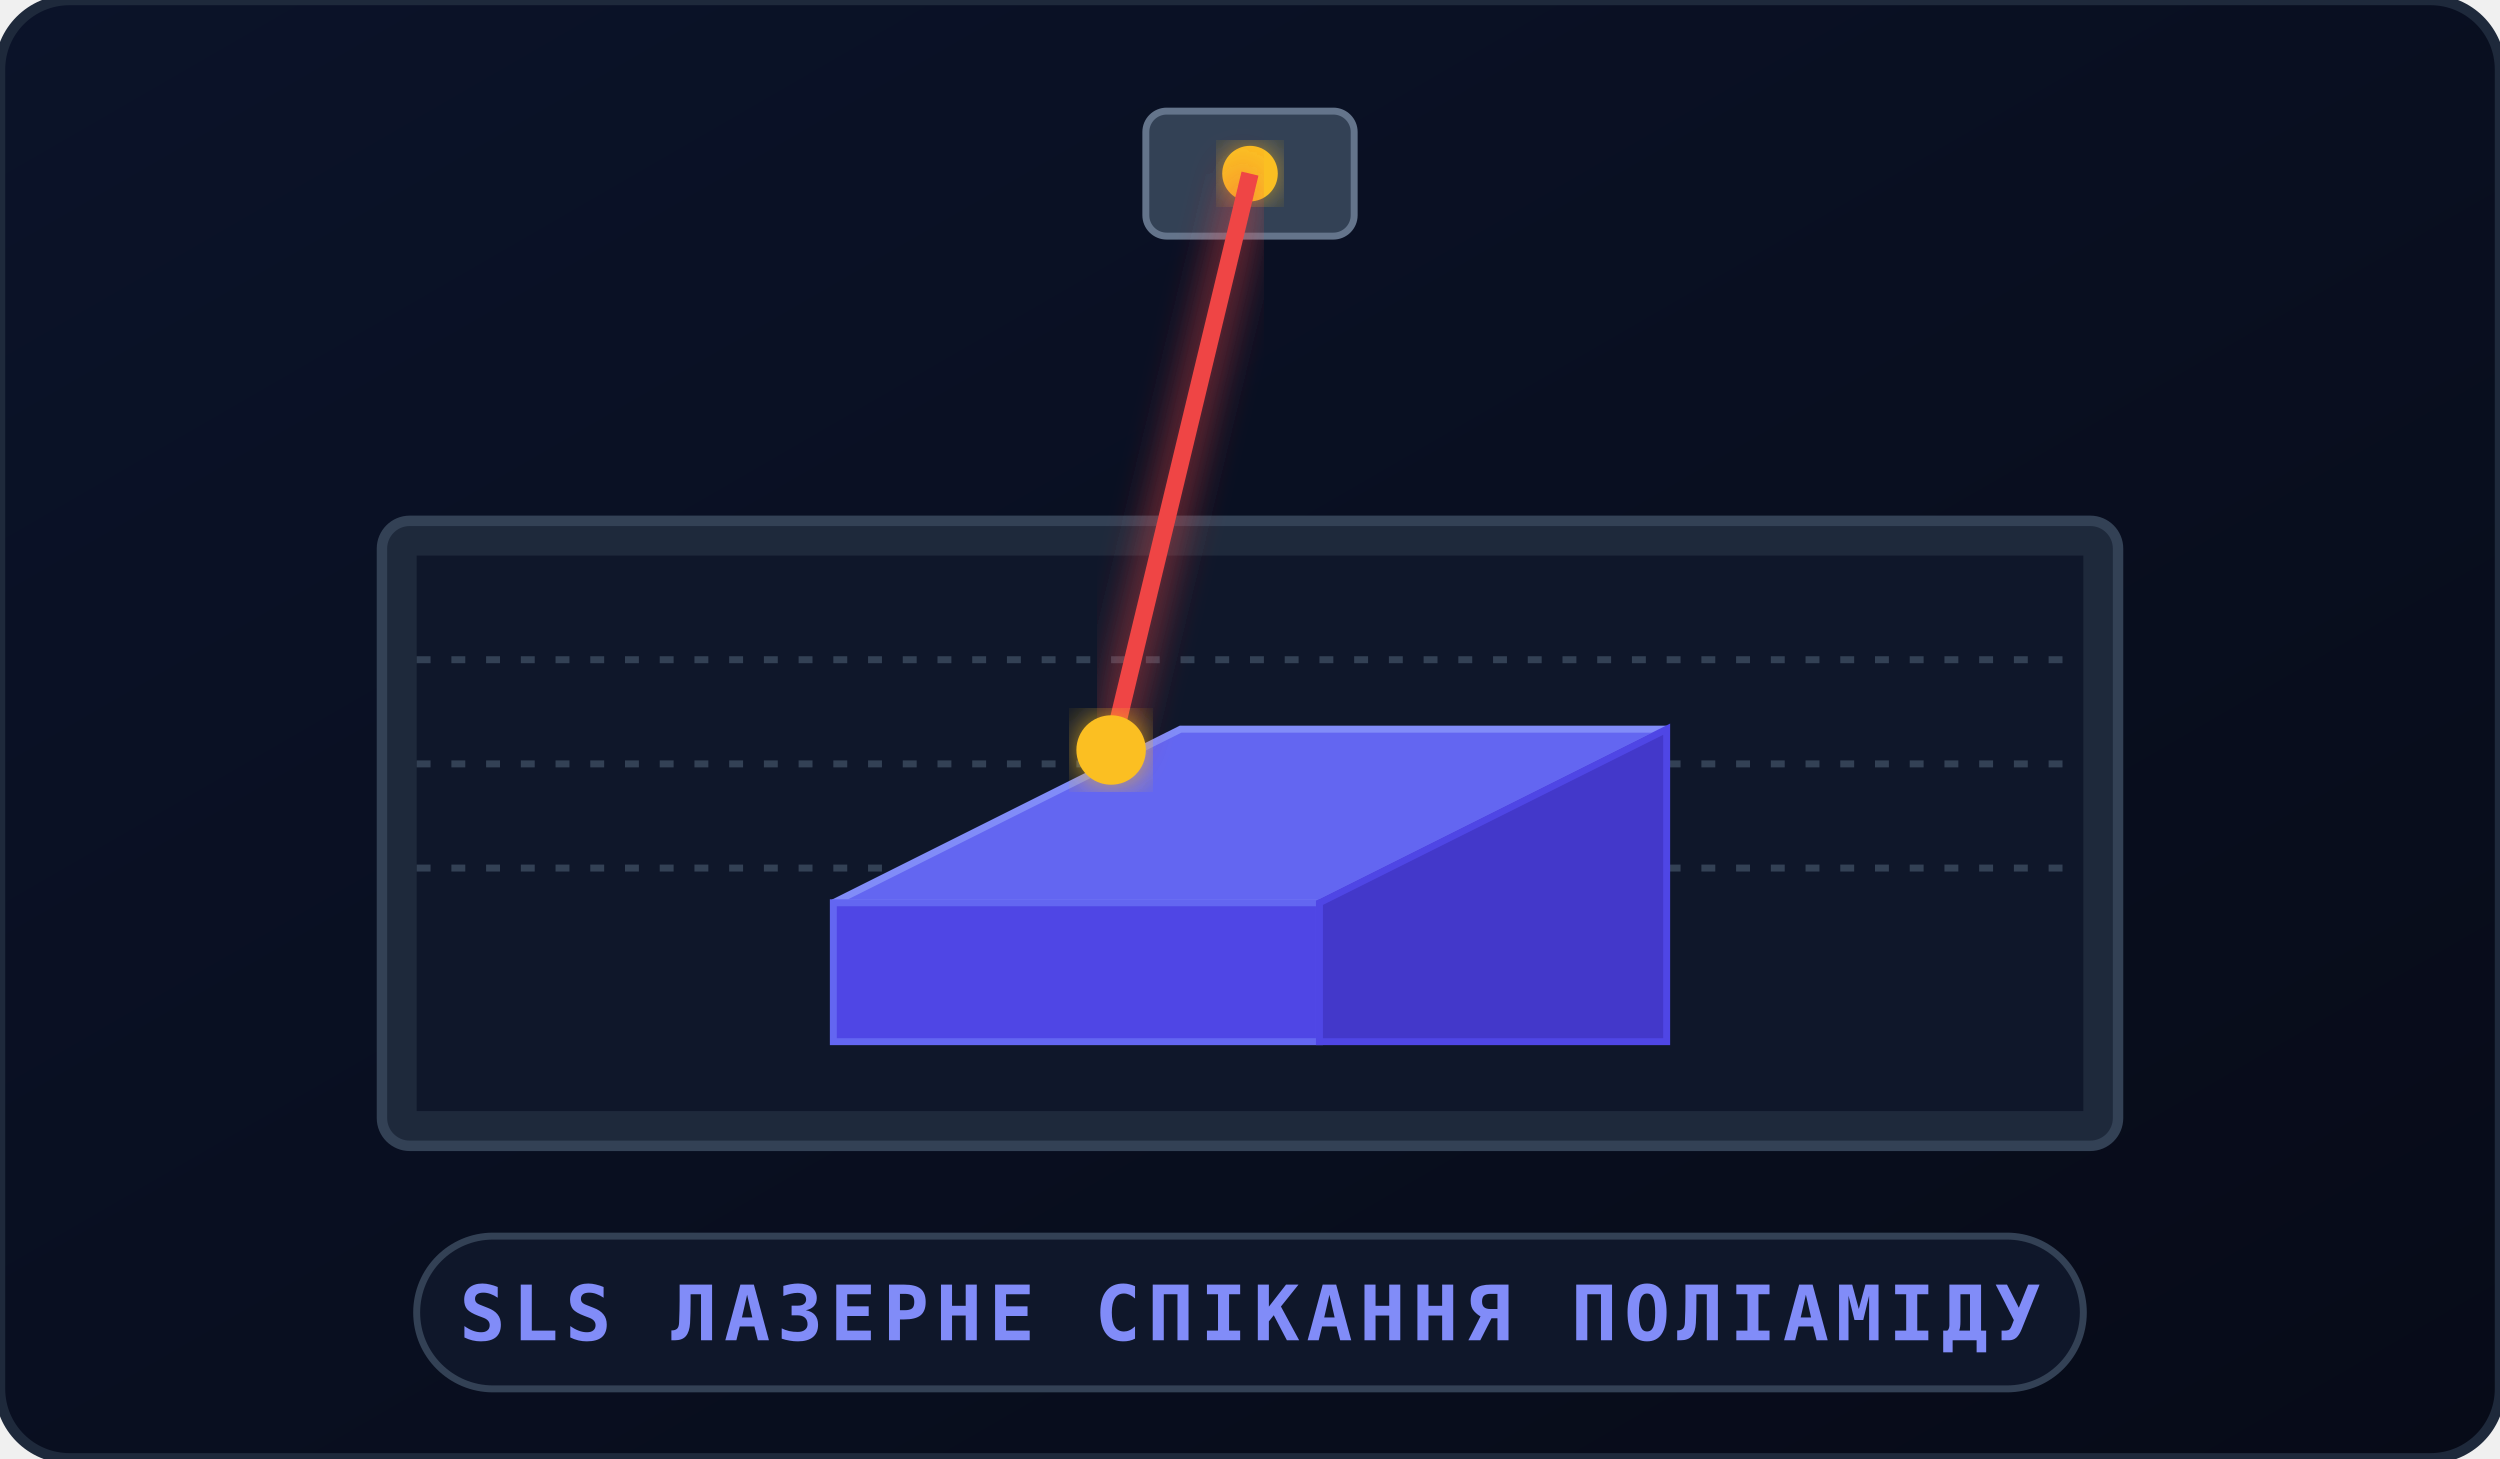
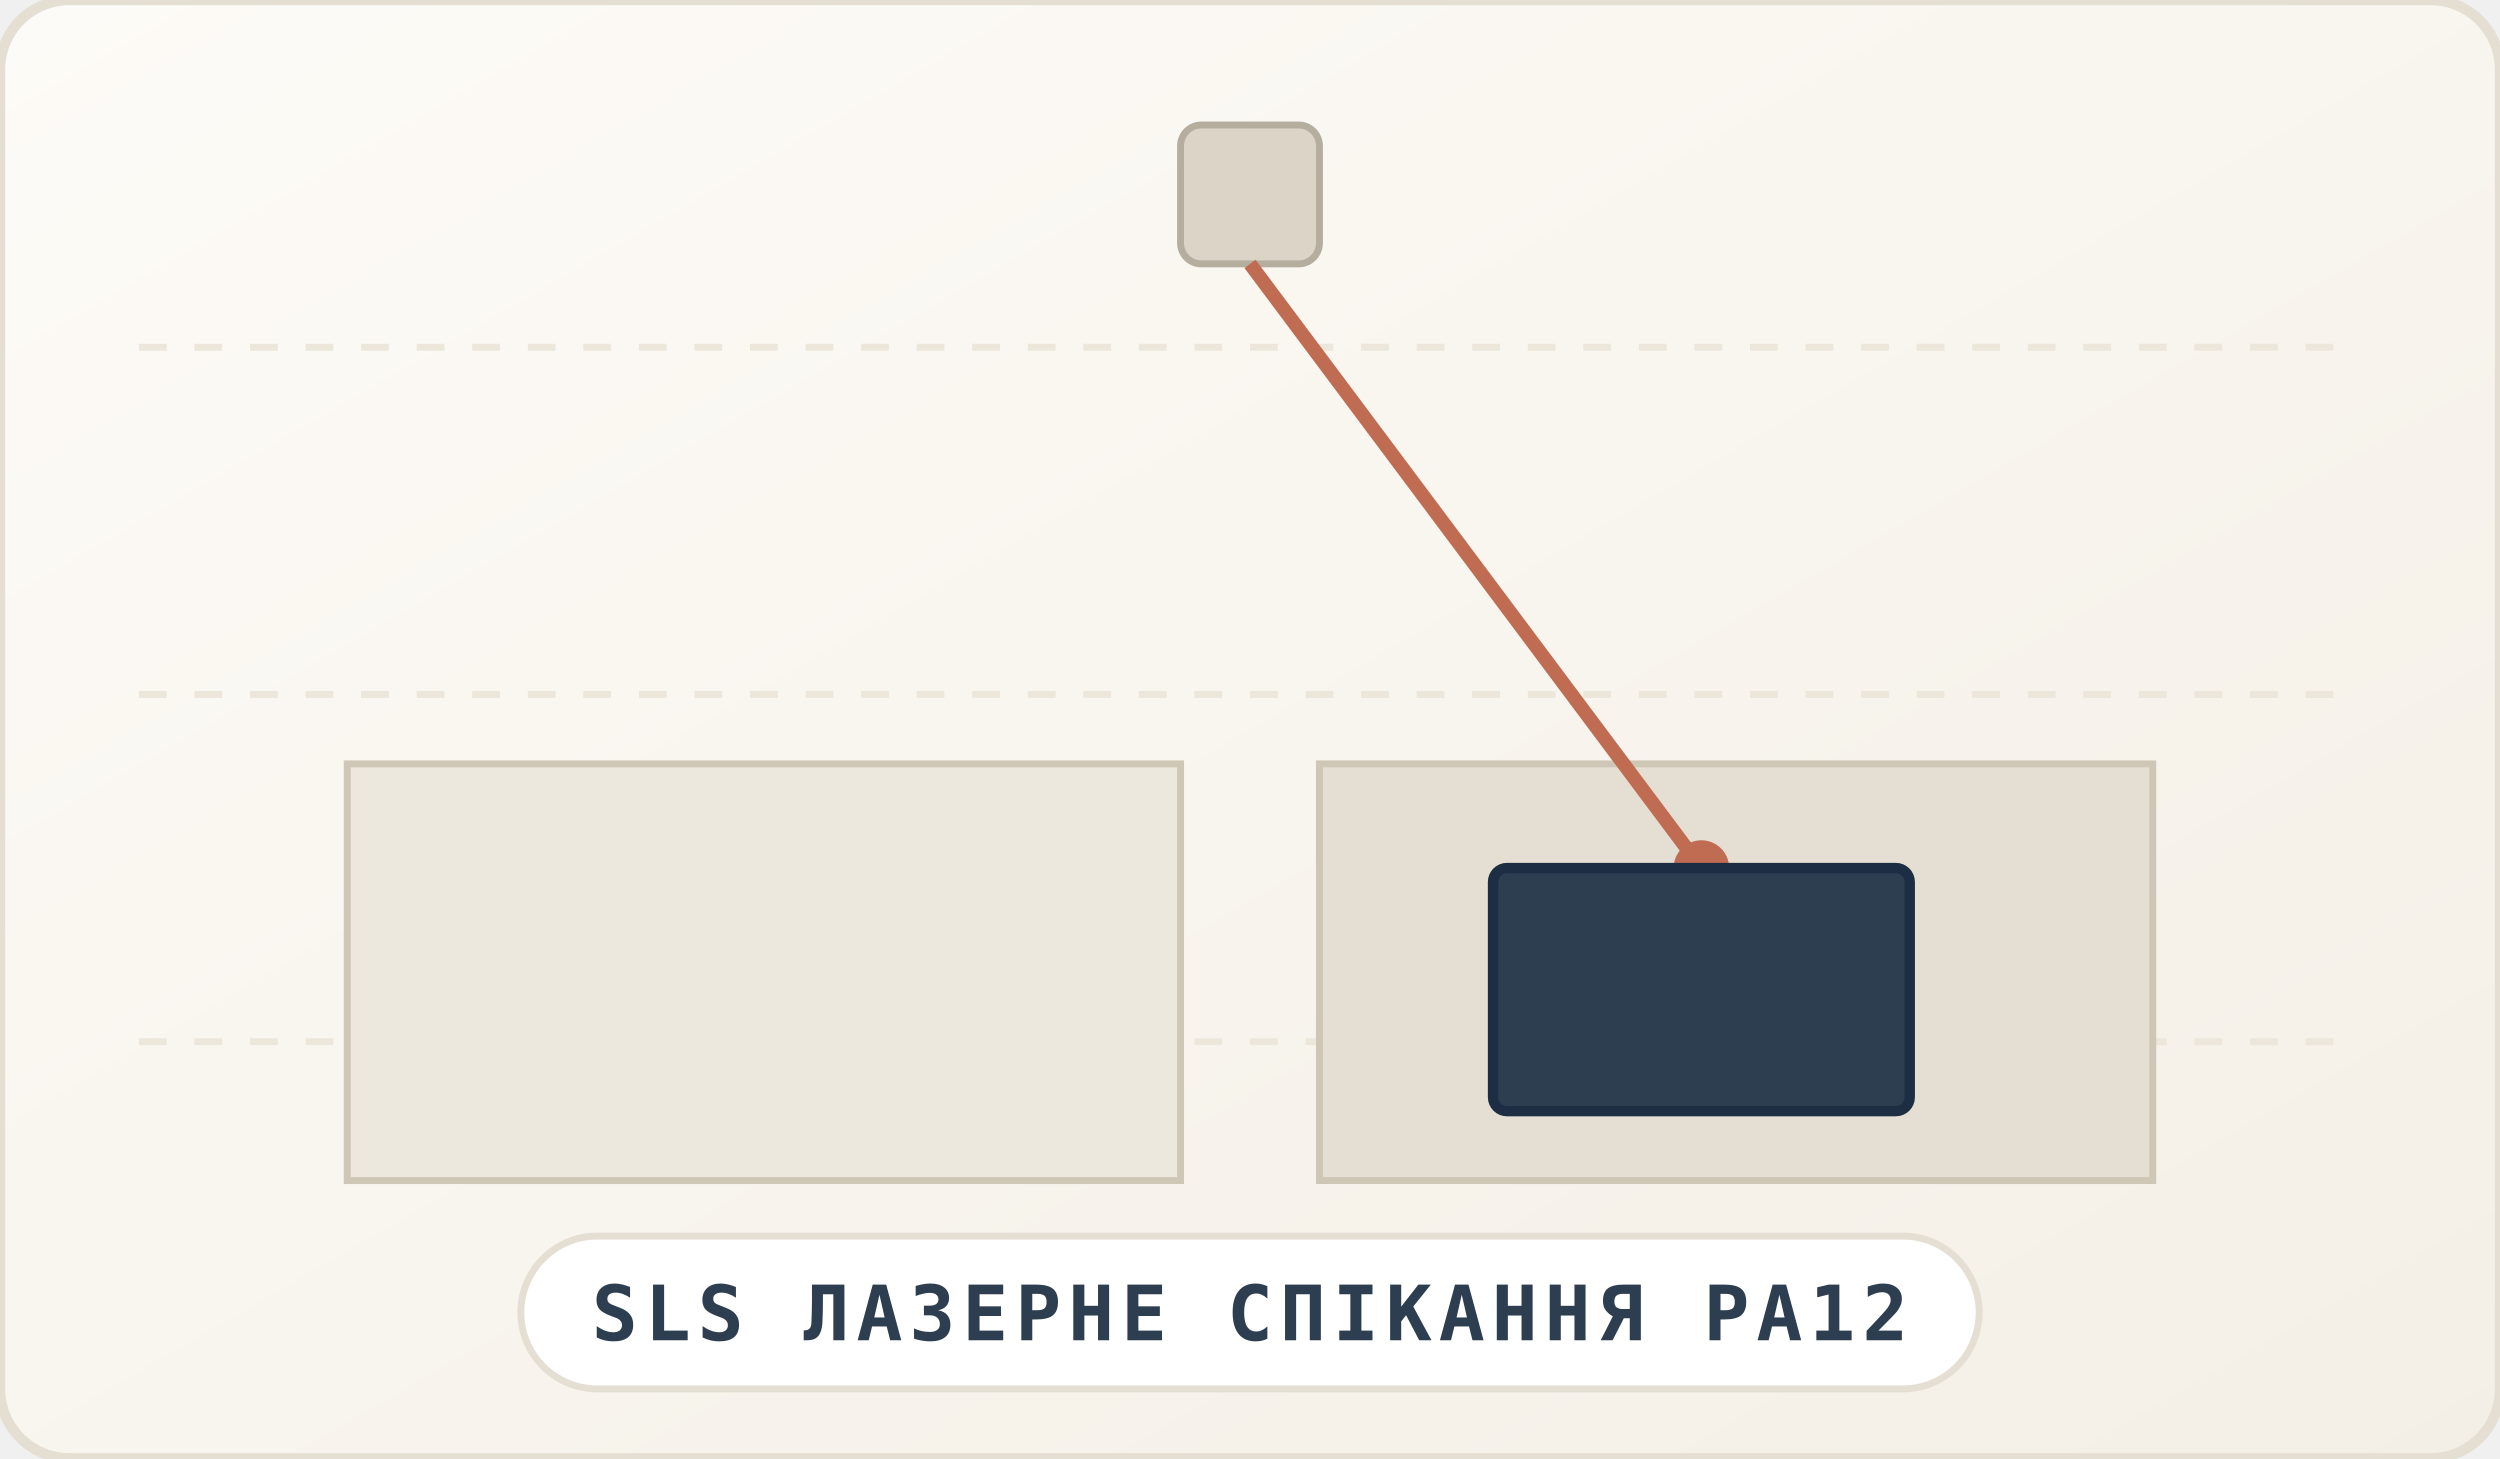
<svg xmlns="http://www.w3.org/2000/svg" viewBox="0 0 360 210" width="360" height="210">
  <defs>
    <linearGradient id="bgSls" x1="0%" y1="0%" x2="100%" y2="100%">
-       <stop offset="0%" stop-color="#0b1329" />
-       <stop offset="100%" stop-color="#070b18" />
+       <stop offset="0%" stop-color="#fdfbf7" />
+       <stop offset="100%" stop-color="#f4efe6" />
    </linearGradient>
-     <filter id="laserGlow">
-       <feGaussianBlur stdDeviation="3" result="blur" />
-       <feMerge>
-         <feMergeNode in="blur" />
-         <feMergeNode in="SourceGraphic" />
-       </feMerge>
-     </filter>
  </defs>
-   <rect width="100%" height="100%" fill="url(#bgSls)" rx="10" stroke="#1e293b" stroke-width="1.5" />
-   <rect x="55" y="75" width="250" height="90" fill="#1e293b" stroke="#334155" stroke-width="1.5" rx="4" />
-   <rect x="60" y="80" width="240" height="80" fill="#0f172a" />
-   <line x1="60" y1="95" x2="300" y2="95" stroke="#334155" stroke-width="1" stroke-dasharray="2,3" />
-   <line x1="60" y1="110" x2="300" y2="110" stroke="#334155" stroke-width="1" stroke-dasharray="2,3" />
-   <line x1="60" y1="125" x2="300" y2="125" stroke="#334155" stroke-width="1" stroke-dasharray="2,3" />
-   <polygon points="120,130 170,105 240,105 190,130" fill="#6366f1" stroke="#818cf8" stroke-width="1" />
-   <polygon points="120,130 120,150 190,150 190,130" fill="#4f46e5" stroke="#6366f1" stroke-width="1" />
-   <polygon points="190,130 190,150 240,150 240,105" fill="#4338ca" stroke="#4f46e5" stroke-width="1" />
-   <rect x="165" y="16" width="30" height="18" fill="#334155" rx="3" stroke="#64748b" />
-   <circle cx="180" cy="25" r="4" fill="#fbbf24" filter="url(#laserGlow)" />
-   <line x1="180" y1="25" x2="160" y2="108" stroke="#ef4444" stroke-width="2.5" filter="url(#laserGlow)" />
-   <circle cx="160" cy="108" r="5" fill="#fbbf24" filter="url(#laserGlow)" />
-   <rect x="60" y="178" width="240" height="22" fill="#0f172a" rx="11" stroke="#334155" stroke-width="1" />
-   <text x="180" y="193" text-anchor="middle" font-family="'JetBrains Mono', monospace" font-size="11" font-weight="bold" fill="#818cf8" letter-spacing="1">SLS ЛАЗЕРНЕ СПІКАННЯ ПОЛІАМІДУ</text>
+   <rect width="100%" height="100%" fill="url(#bgSls)" rx="10" stroke="#e5dfd3" stroke-width="1.5" />
+   <line x1="20" y1="50" x2="340" y2="50" stroke="#ece6db" stroke-width="1" stroke-dasharray="4,4" />
+   <line x1="20" y1="100" x2="340" y2="100" stroke="#ece6db" stroke-width="1" stroke-dasharray="4,4" />
+   <line x1="20" y1="150" x2="340" y2="150" stroke="#ece6db" stroke-width="1" stroke-dasharray="4,4" />
+   <rect x="50" y="110" width="120" height="60" fill="#ede8de" stroke="#cfc7b6" stroke-width="1" />
+   <rect x="190" y="110" width="120" height="60" fill="#e5dfd3" stroke="#cfc7b6" stroke-width="1" />
+   <rect x="170" y="18" width="20" height="20" fill="#dcd5c7" rx="3" stroke="#b5ad9e" stroke-width="1" />
+   <line x1="180" y1="38" x2="245" y2="125" stroke="#c06c52" stroke-width="2" />
+   <circle cx="245" cy="125" r="4" fill="#c06c52" />
+   <rect x="215" y="125" width="60" height="35" fill="#2c3e50" rx="2" stroke="#1d2d44" stroke-width="1.5" />
+   <rect x="75" y="178" width="210" height="22" fill="#ffffff" rx="11" stroke="#e5dfd3" stroke-width="1" />
+   <text x="180" y="193" text-anchor="middle" font-family="'JetBrains Mono', monospace" font-size="11" font-weight="bold" fill="#2c3e50" letter-spacing="1">SLS ЛАЗЕРНЕ СПІКАННЯ PA12</text>
</svg>
